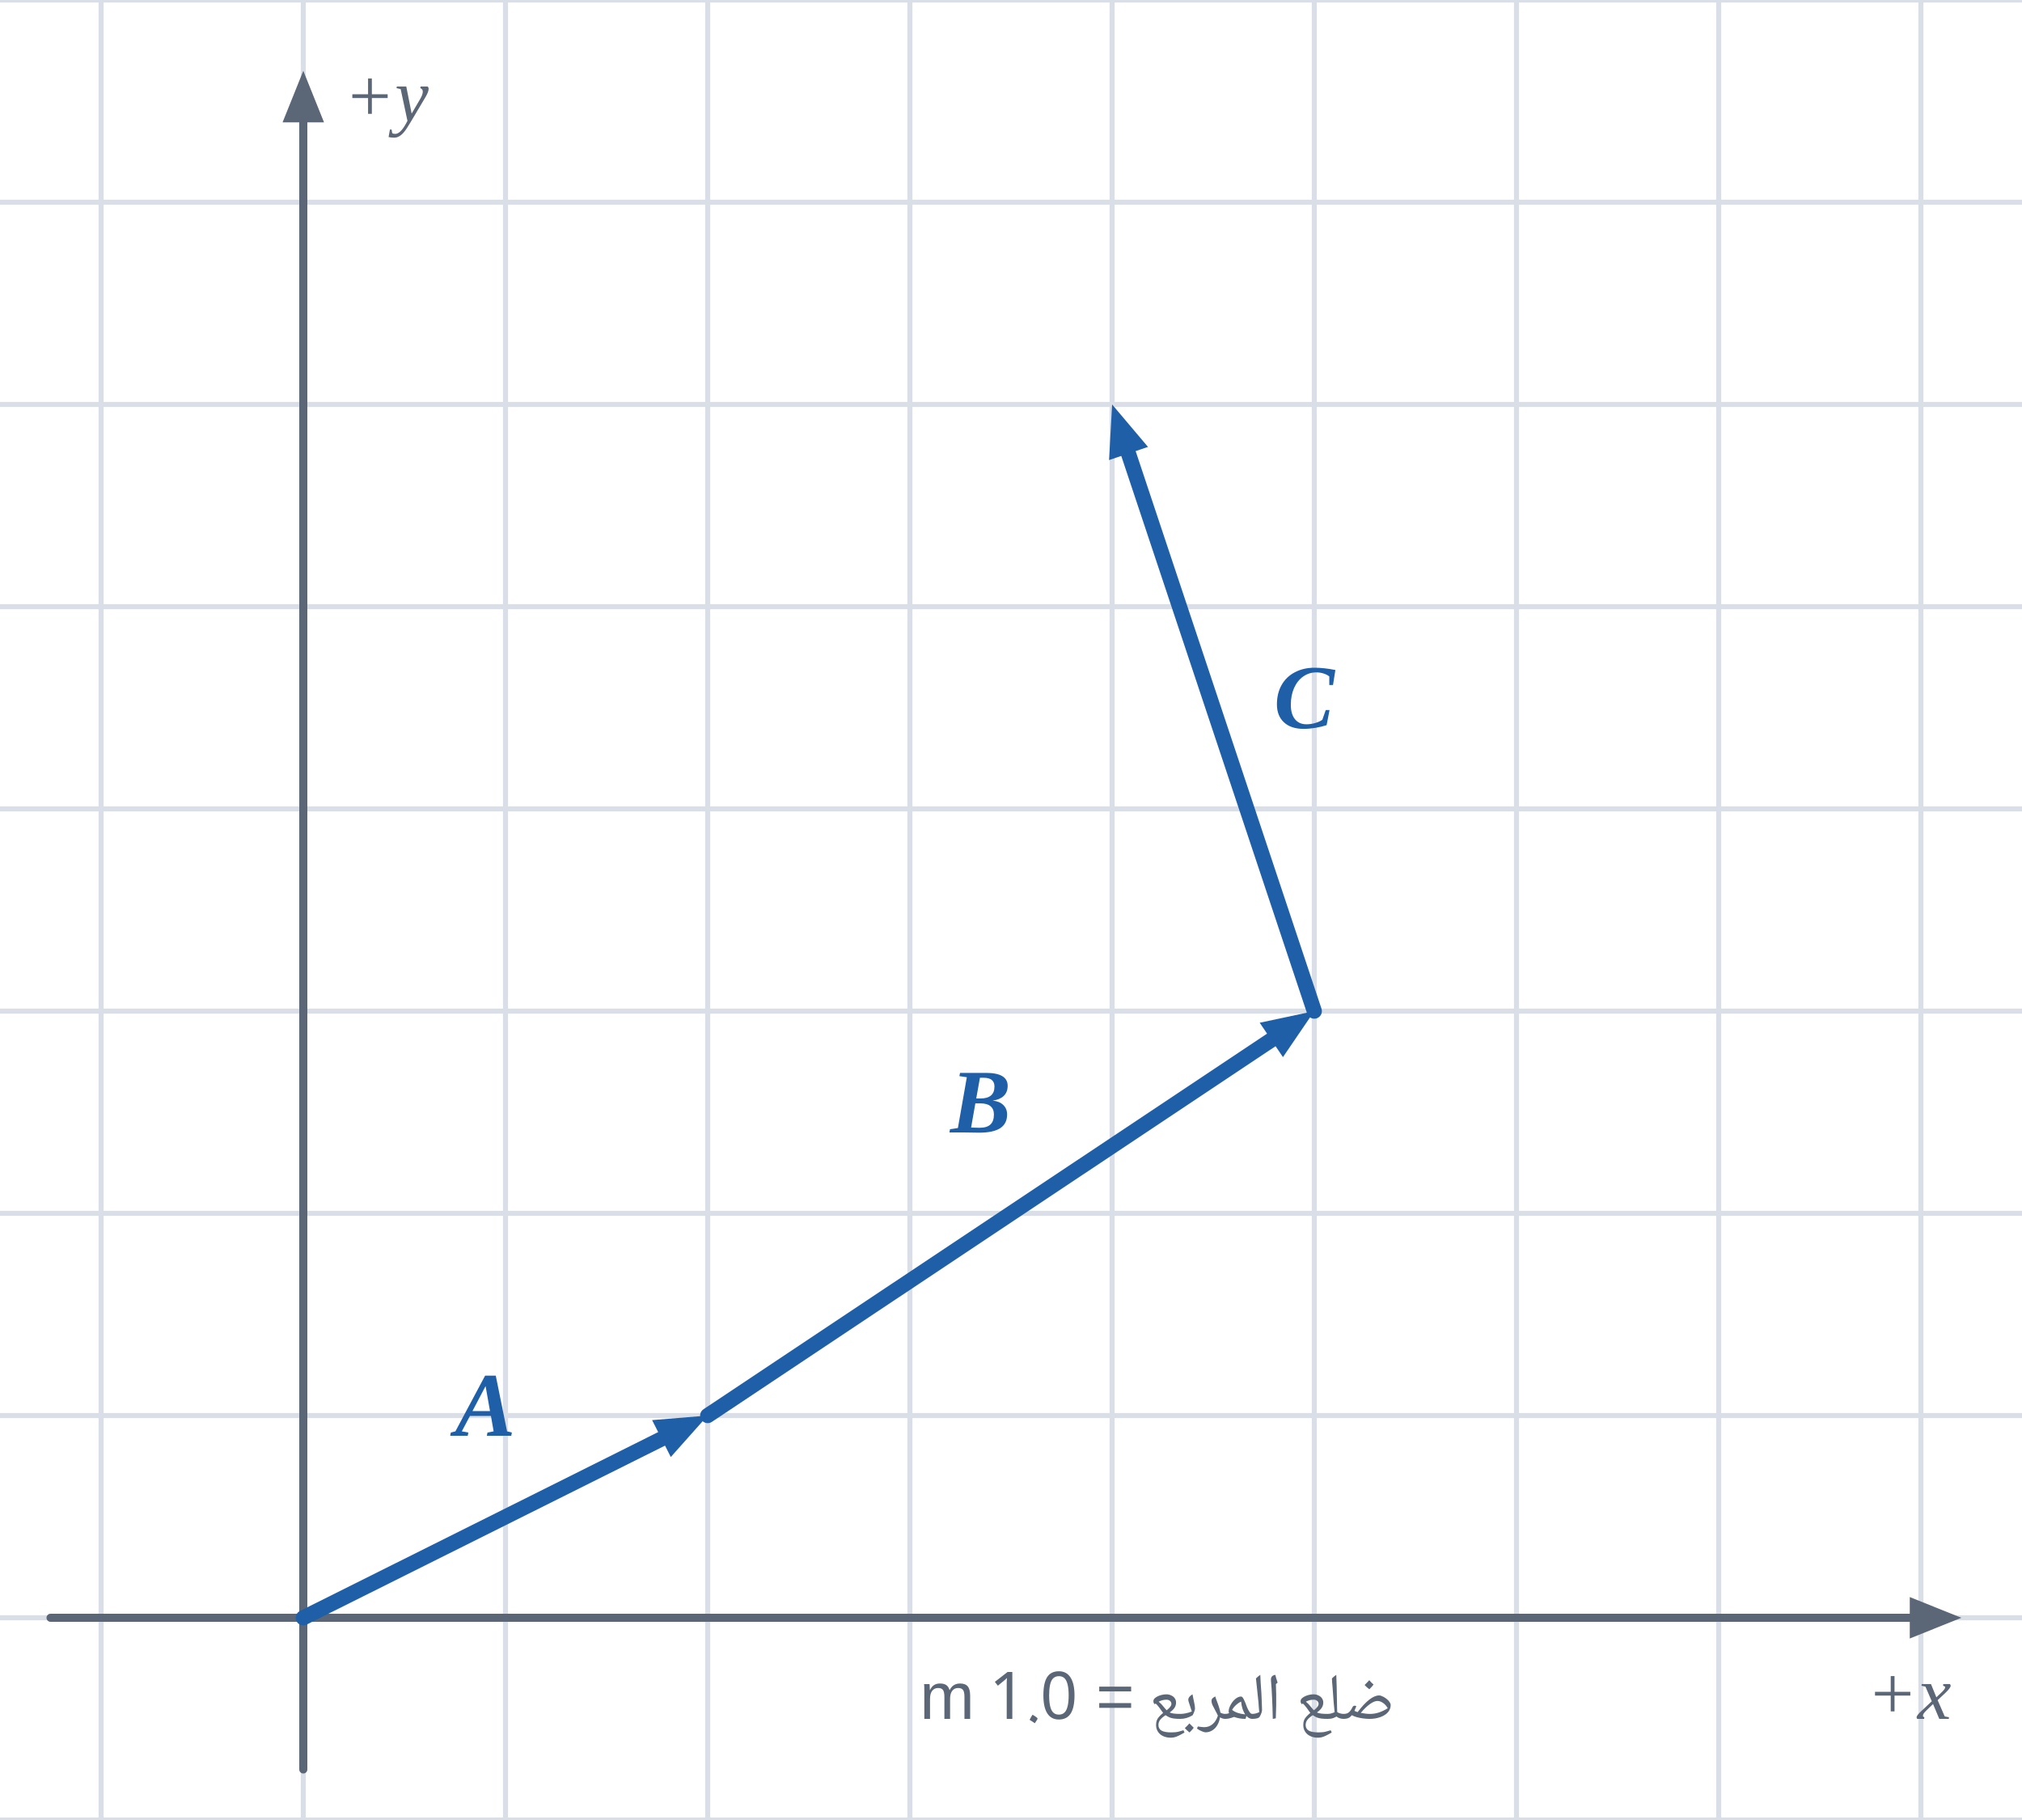
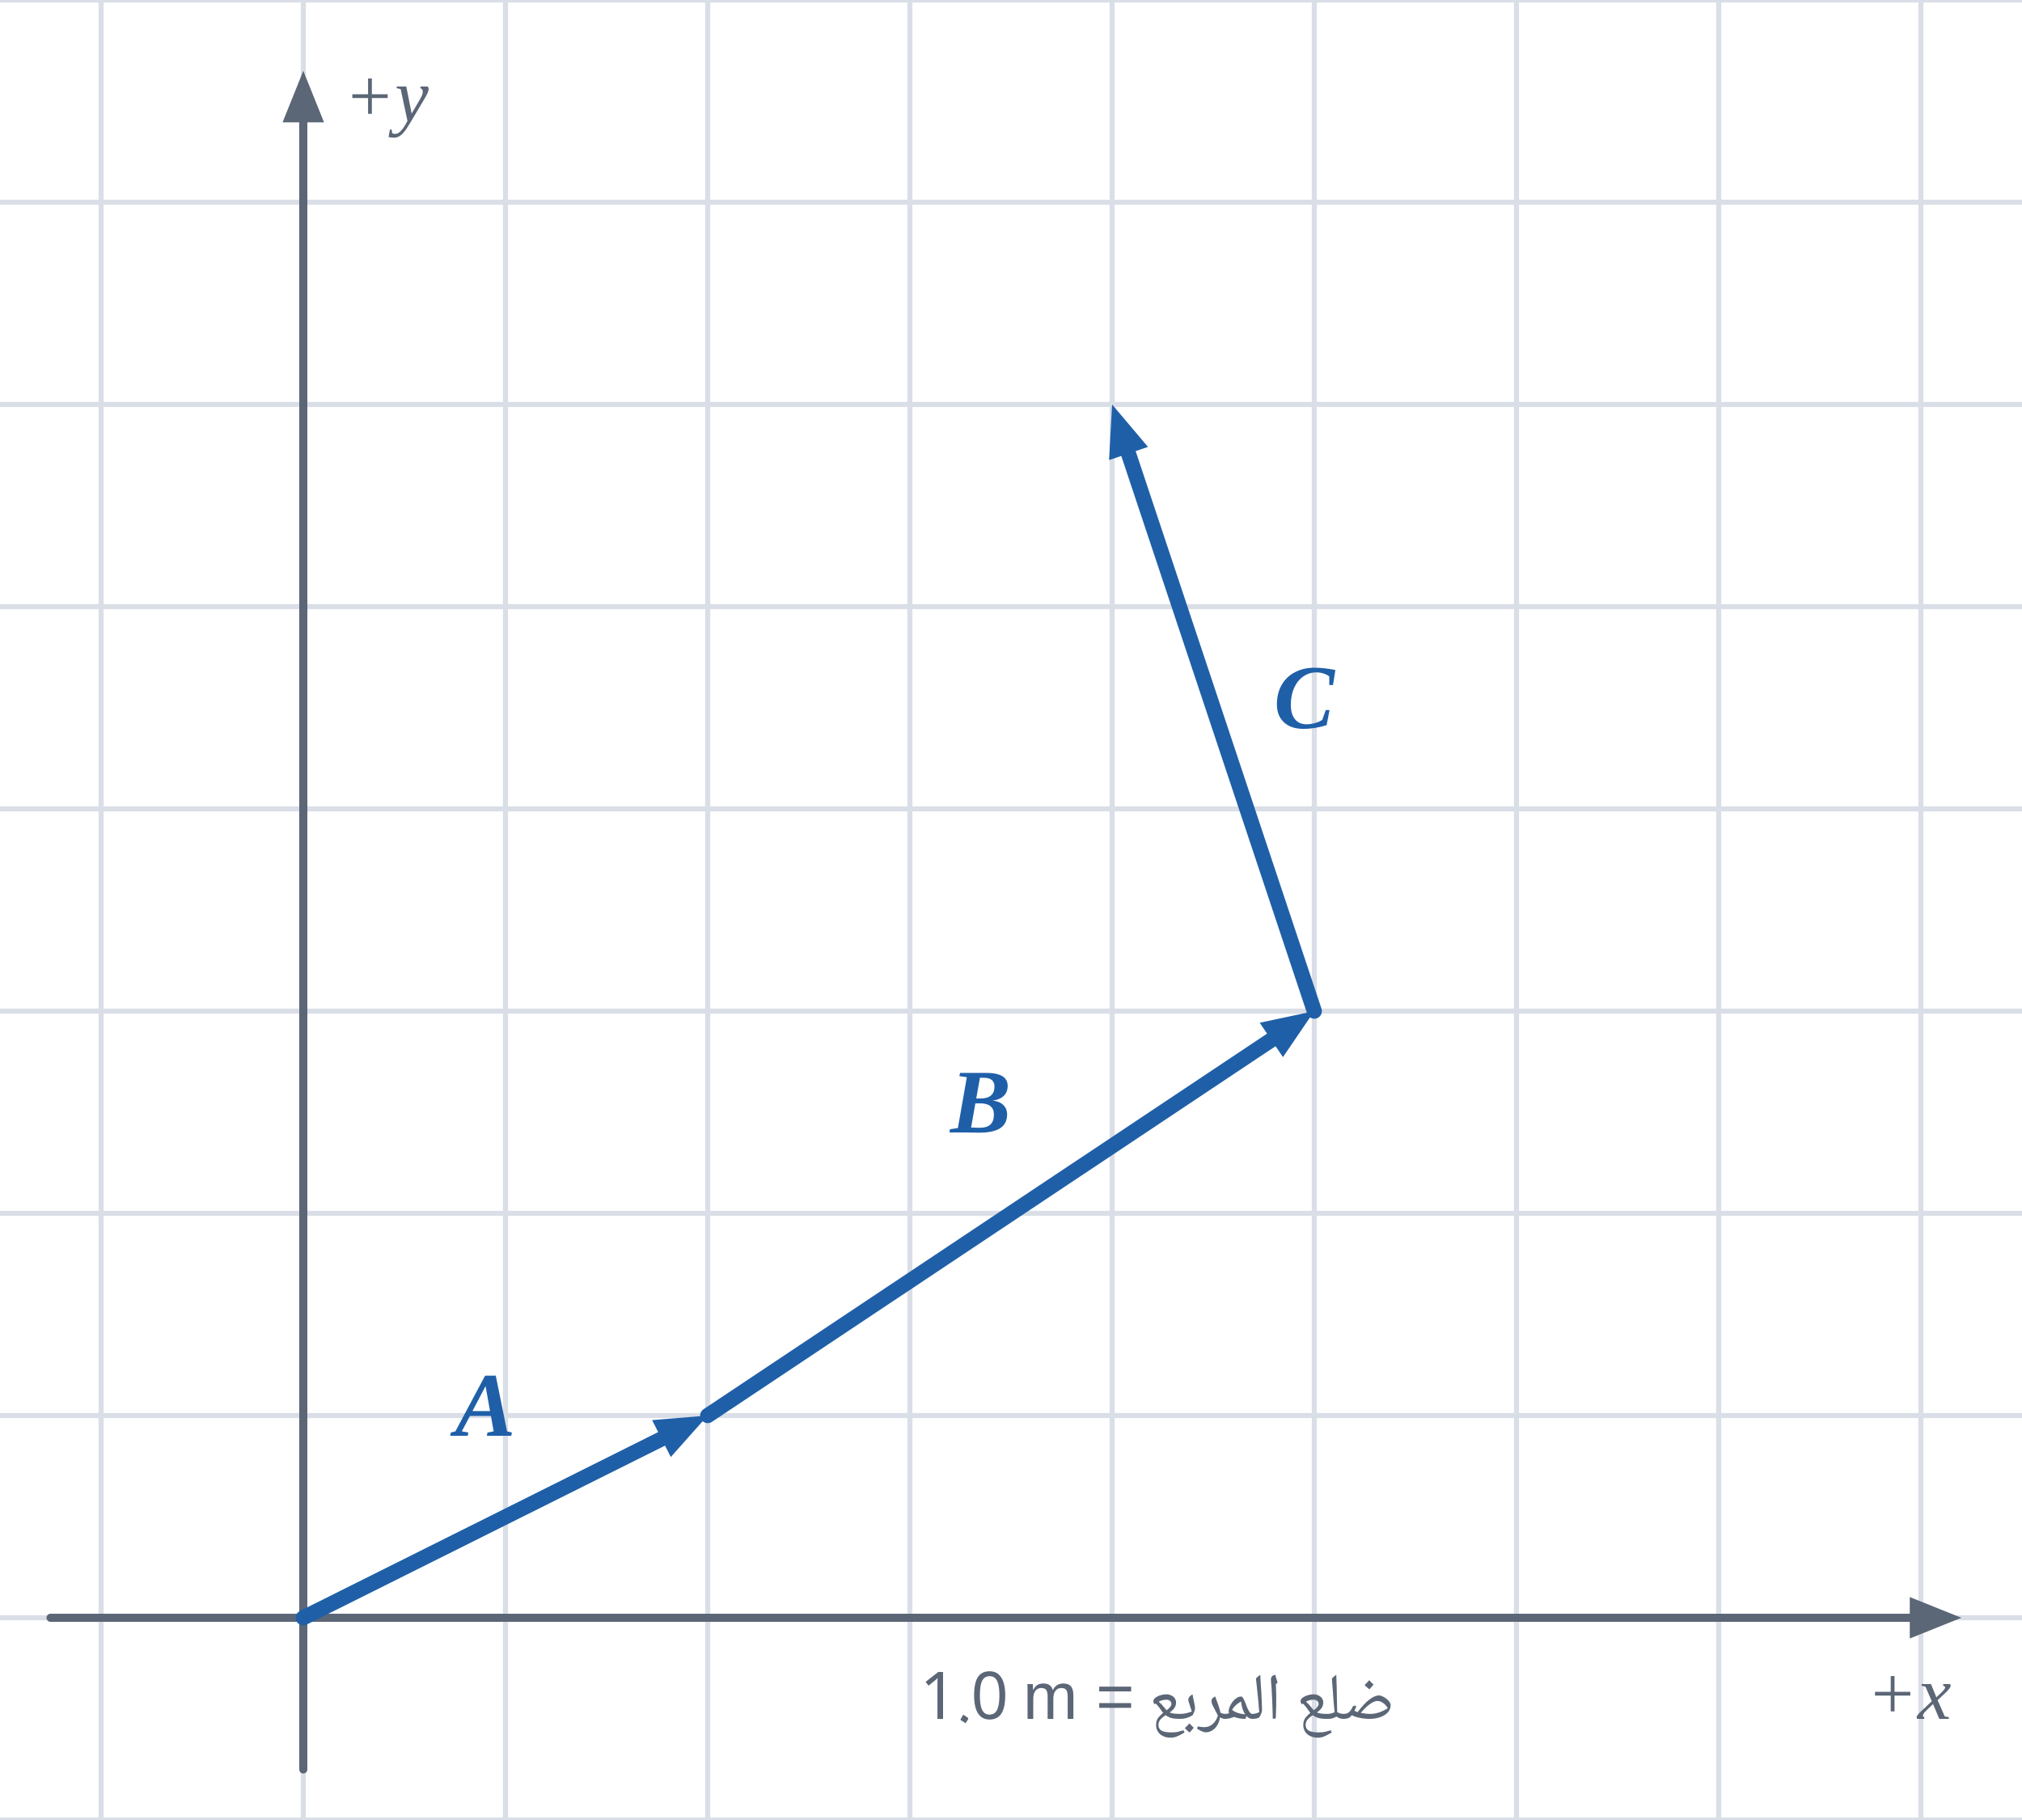
<svg xmlns="http://www.w3.org/2000/svg" viewBox="0 0 400 360" width="400" height="360">
  <rect width="400" height="360" fill="#fff" />
  <line x1="20.0" y1="0.0" x2="20.0" y2="360.0" stroke="#d9dee7" stroke-width="1" stroke-linecap="round" />
  <line x1="60.0" y1="0.0" x2="60.0" y2="360.0" stroke="#d9dee7" stroke-width="1" stroke-linecap="round" />
  <line x1="100.0" y1="0.0" x2="100.0" y2="360.0" stroke="#d9dee7" stroke-width="1" stroke-linecap="round" />
  <line x1="140.0" y1="0.0" x2="140.0" y2="360.0" stroke="#d9dee7" stroke-width="1" stroke-linecap="round" />
  <line x1="180.0" y1="0.0" x2="180.0" y2="360.0" stroke="#d9dee7" stroke-width="1" stroke-linecap="round" />
  <line x1="220.0" y1="0.0" x2="220.0" y2="360.0" stroke="#d9dee7" stroke-width="1" stroke-linecap="round" />
  <line x1="260.0" y1="0.0" x2="260.0" y2="360.0" stroke="#d9dee7" stroke-width="1" stroke-linecap="round" />
  <line x1="300.0" y1="0.0" x2="300.0" y2="360.0" stroke="#d9dee7" stroke-width="1" stroke-linecap="round" />
  <line x1="340.0" y1="0.0" x2="340.0" y2="360.0" stroke="#d9dee7" stroke-width="1" stroke-linecap="round" />
  <line x1="380.0" y1="0.0" x2="380.0" y2="360.0" stroke="#d9dee7" stroke-width="1" stroke-linecap="round" />
  <line x1="0.0" y1="0.0" x2="400.0" y2="0.0" stroke="#d9dee7" stroke-width="1" stroke-linecap="round" />
  <line x1="0.0" y1="40.0" x2="400.0" y2="40.0" stroke="#d9dee7" stroke-width="1" stroke-linecap="round" />
  <line x1="0.0" y1="80.0" x2="400.0" y2="80.0" stroke="#d9dee7" stroke-width="1" stroke-linecap="round" />
  <line x1="0.0" y1="120.0" x2="400.0" y2="120.0" stroke="#d9dee7" stroke-width="1" stroke-linecap="round" />
  <line x1="0.0" y1="160.0" x2="400.0" y2="160.0" stroke="#d9dee7" stroke-width="1" stroke-linecap="round" />
  <line x1="0.0" y1="200.0" x2="400.0" y2="200.0" stroke="#d9dee7" stroke-width="1" stroke-linecap="round" />
  <line x1="0.0" y1="240.0" x2="400.0" y2="240.0" stroke="#d9dee7" stroke-width="1" stroke-linecap="round" />
  <line x1="0.0" y1="280.0" x2="400.0" y2="280.0" stroke="#d9dee7" stroke-width="1" stroke-linecap="round" />
  <line x1="0.0" y1="320.0" x2="400.0" y2="320.0" stroke="#d9dee7" stroke-width="1" stroke-linecap="round" />
  <line x1="0.0" y1="360.0" x2="400.0" y2="360.0" stroke="#d9dee7" stroke-width="1" stroke-linecap="round" />
  <line x1="10.0" y1="320.0" x2="381.4" y2="320.0" stroke="#5b6676" stroke-width="1.6" stroke-linecap="round" />
  <polygon points="388.0,320.0 377.8,324.1 377.8,315.9" fill="#5b6676" />
  <line x1="60.0" y1="350.0" x2="60.0" y2="20.6" stroke="#5b6676" stroke-width="1.6" stroke-linecap="round" />
  <polygon points="60.0,14.0 64.1,24.2 55.9,24.2" fill="#5b6676" />
  <text x="386.0" y="340.0" text-anchor="end" font-size="15" fill="#5b6676" font-weight="normal" font-style="italic" font-family="'Times New Roman',Times,serif">+x</text>
  <text x="68.0" y="24.0" text-anchor="start" font-size="15" fill="#5b6676" font-weight="normal" font-style="italic" font-family="'Times New Roman',Times,serif">+y</text>
  <line x1="60.0" y1="320.0" x2="134.1" y2="283.0" stroke="#1f5fa8" stroke-width="3" stroke-linecap="round" />
  <polygon points="140.0,280.0 132.7,288.2 129.0,280.9" fill="#1f5fa8" />
  <text x="96.0" y="284.0" text-anchor="middle" font-size="18" fill="#1f5fa8" font-weight="bold" font-style="italic" font-family="'Times New Roman',Times,serif">A</text>
  <line x1="140.0" y1="280.0" x2="254.5" y2="203.7" stroke="#1f5fa8" stroke-width="3" stroke-linecap="round" />
  <polygon points="260.0,200.0 253.8,209.1 249.2,202.3" fill="#1f5fa8" />
  <text x="194.0" y="224.0" text-anchor="middle" font-size="18" fill="#1f5fa8" font-weight="bold" font-style="italic" font-family="'Times New Roman',Times,serif">B</text>
  <line x1="260.0" y1="200.0" x2="222.1" y2="86.3" stroke="#1f5fa8" stroke-width="3" stroke-linecap="round" />
  <polygon points="220.0,80.0 227.1,88.4 219.4,91.0" fill="#1f5fa8" />
  <text x="258.0" y="144.0" text-anchor="middle" font-size="18" fill="#1f5fa8" font-weight="bold" font-style="italic" font-family="'Times New Roman',Times,serif">C</text>
-   <text x="276.0" y="340.0" text-anchor="start" font-size="13" fill="#5b6676" font-weight="normal" font-family="'IBM Plex Sans Arabic','Noto Naskh Arabic',Tahoma,Arial,sans-serif" direction="rtl">ضلع المربع = 1.0 m</text>
+   <text x="276.0" y="340.0" text-anchor="start" font-size="13" fill="#5b6676" font-weight="normal" font-family="'IBM Plex Sans Arabic','Noto Naskh Arabic',Tahoma,Arial,sans-serif" direction="rtl">ضلع المربع = ⁦1.0 m⁩</text>
</svg>
